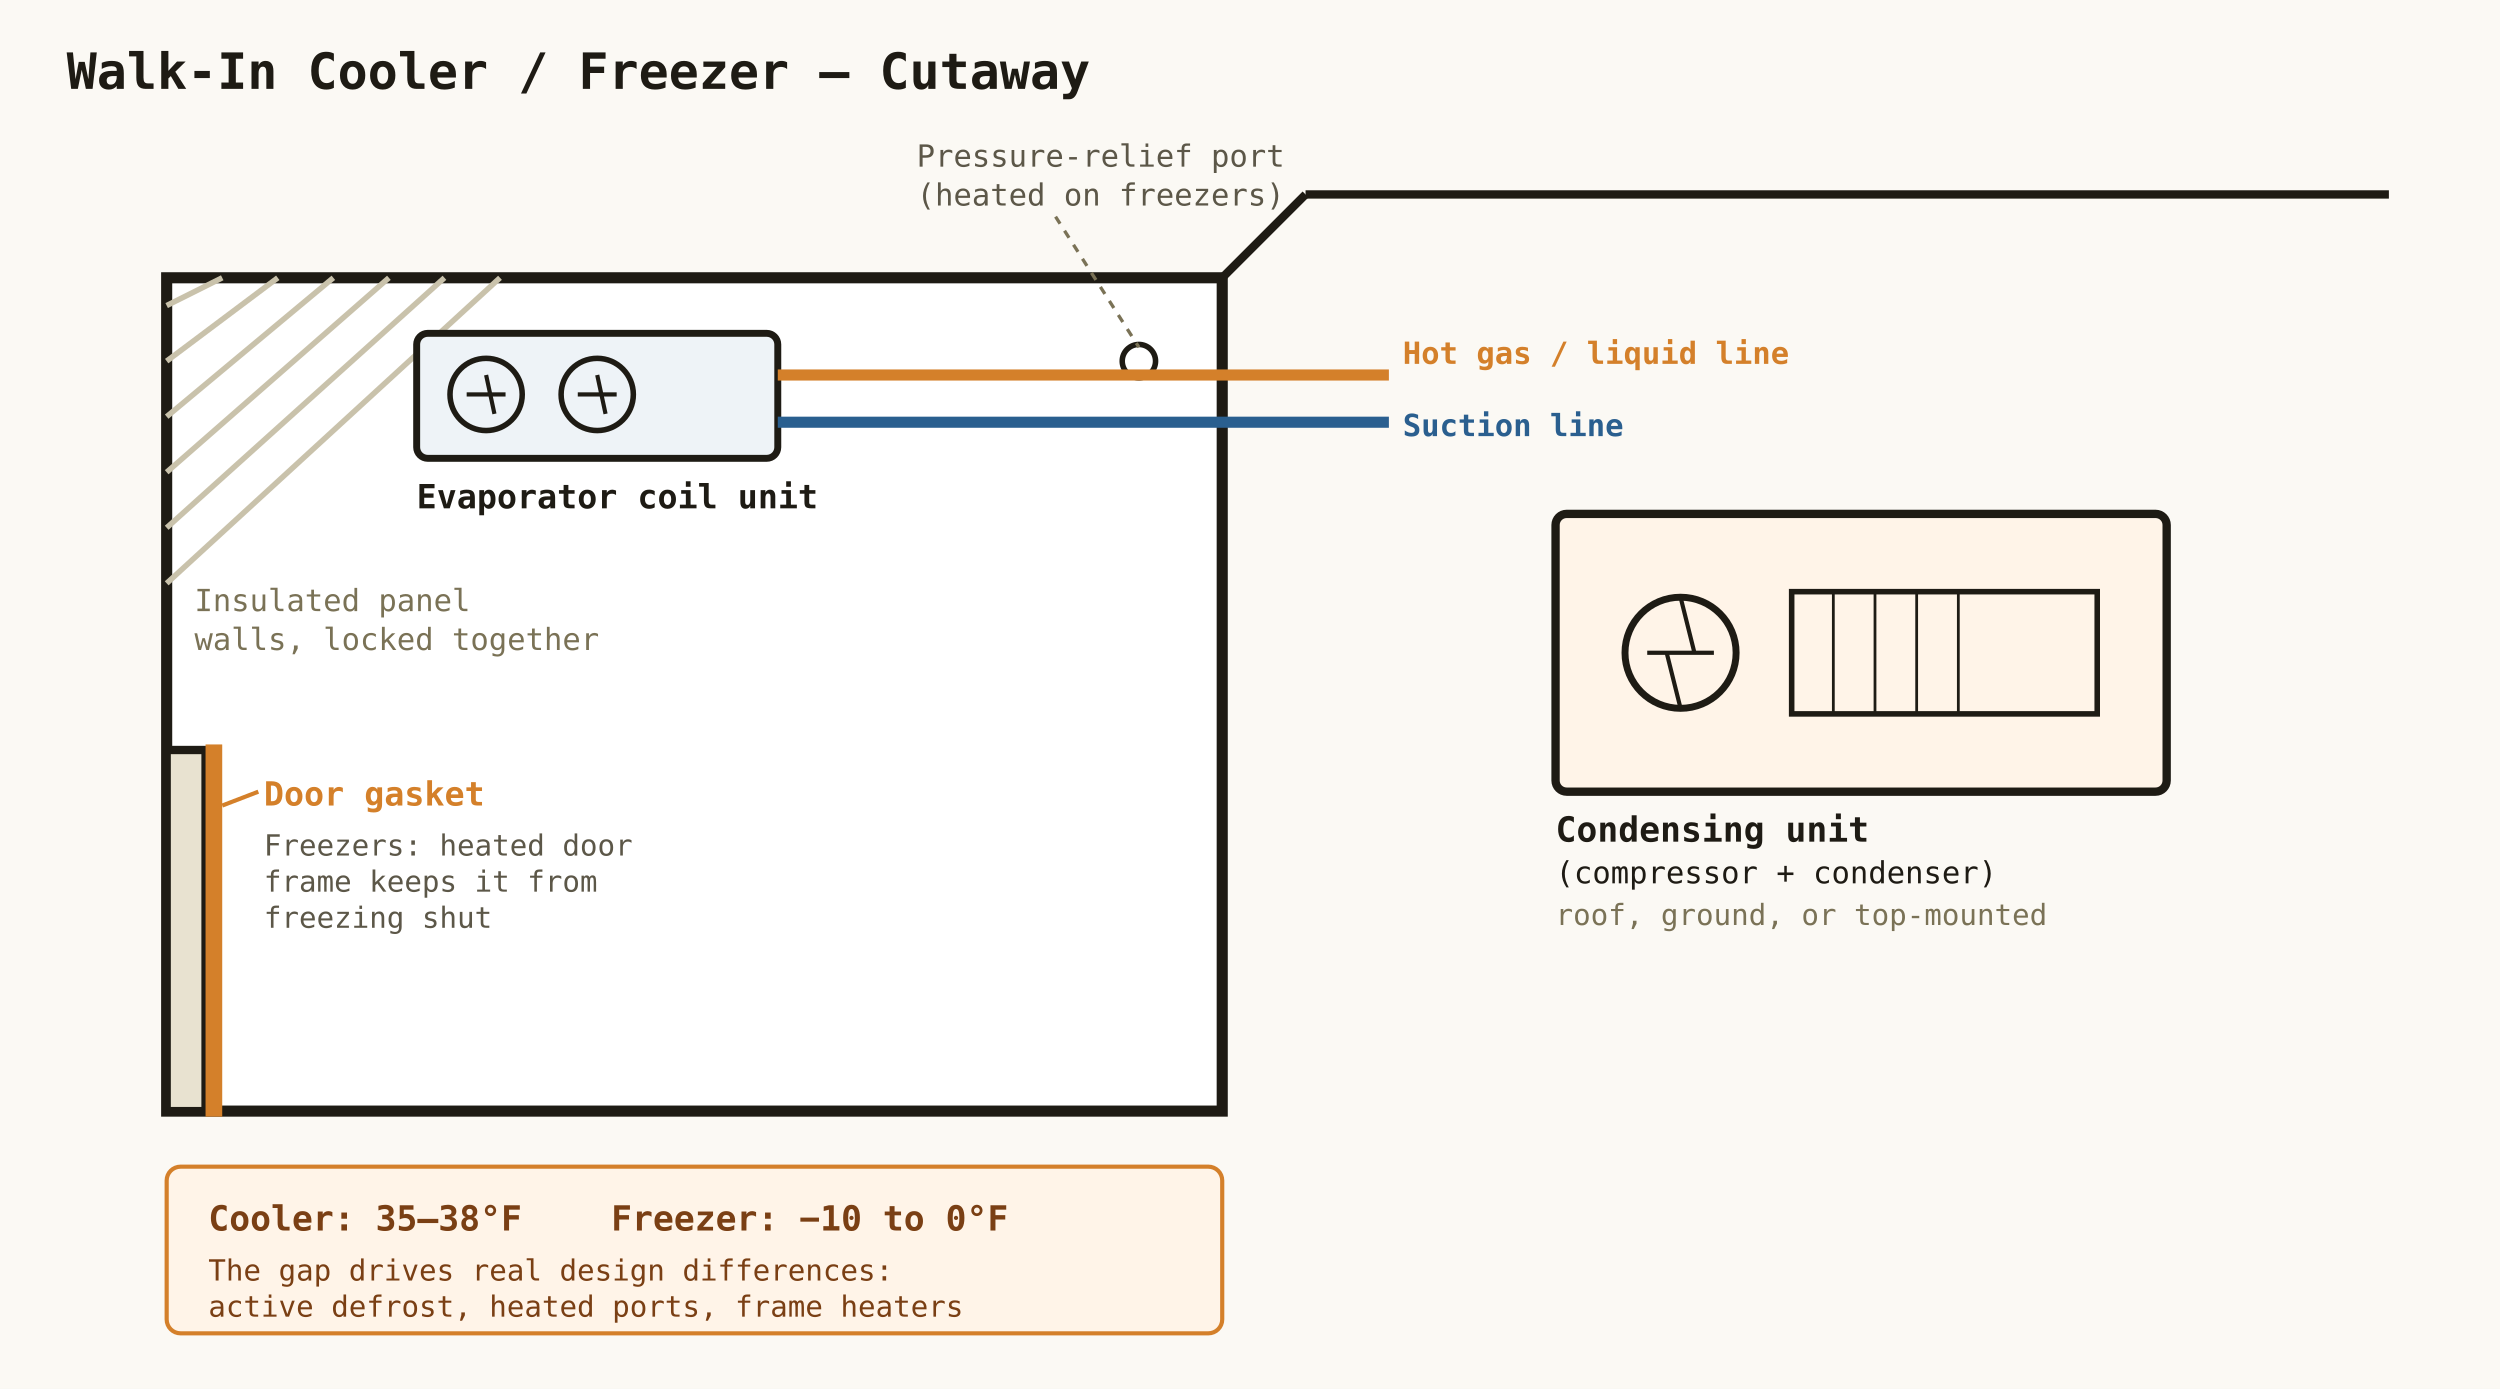
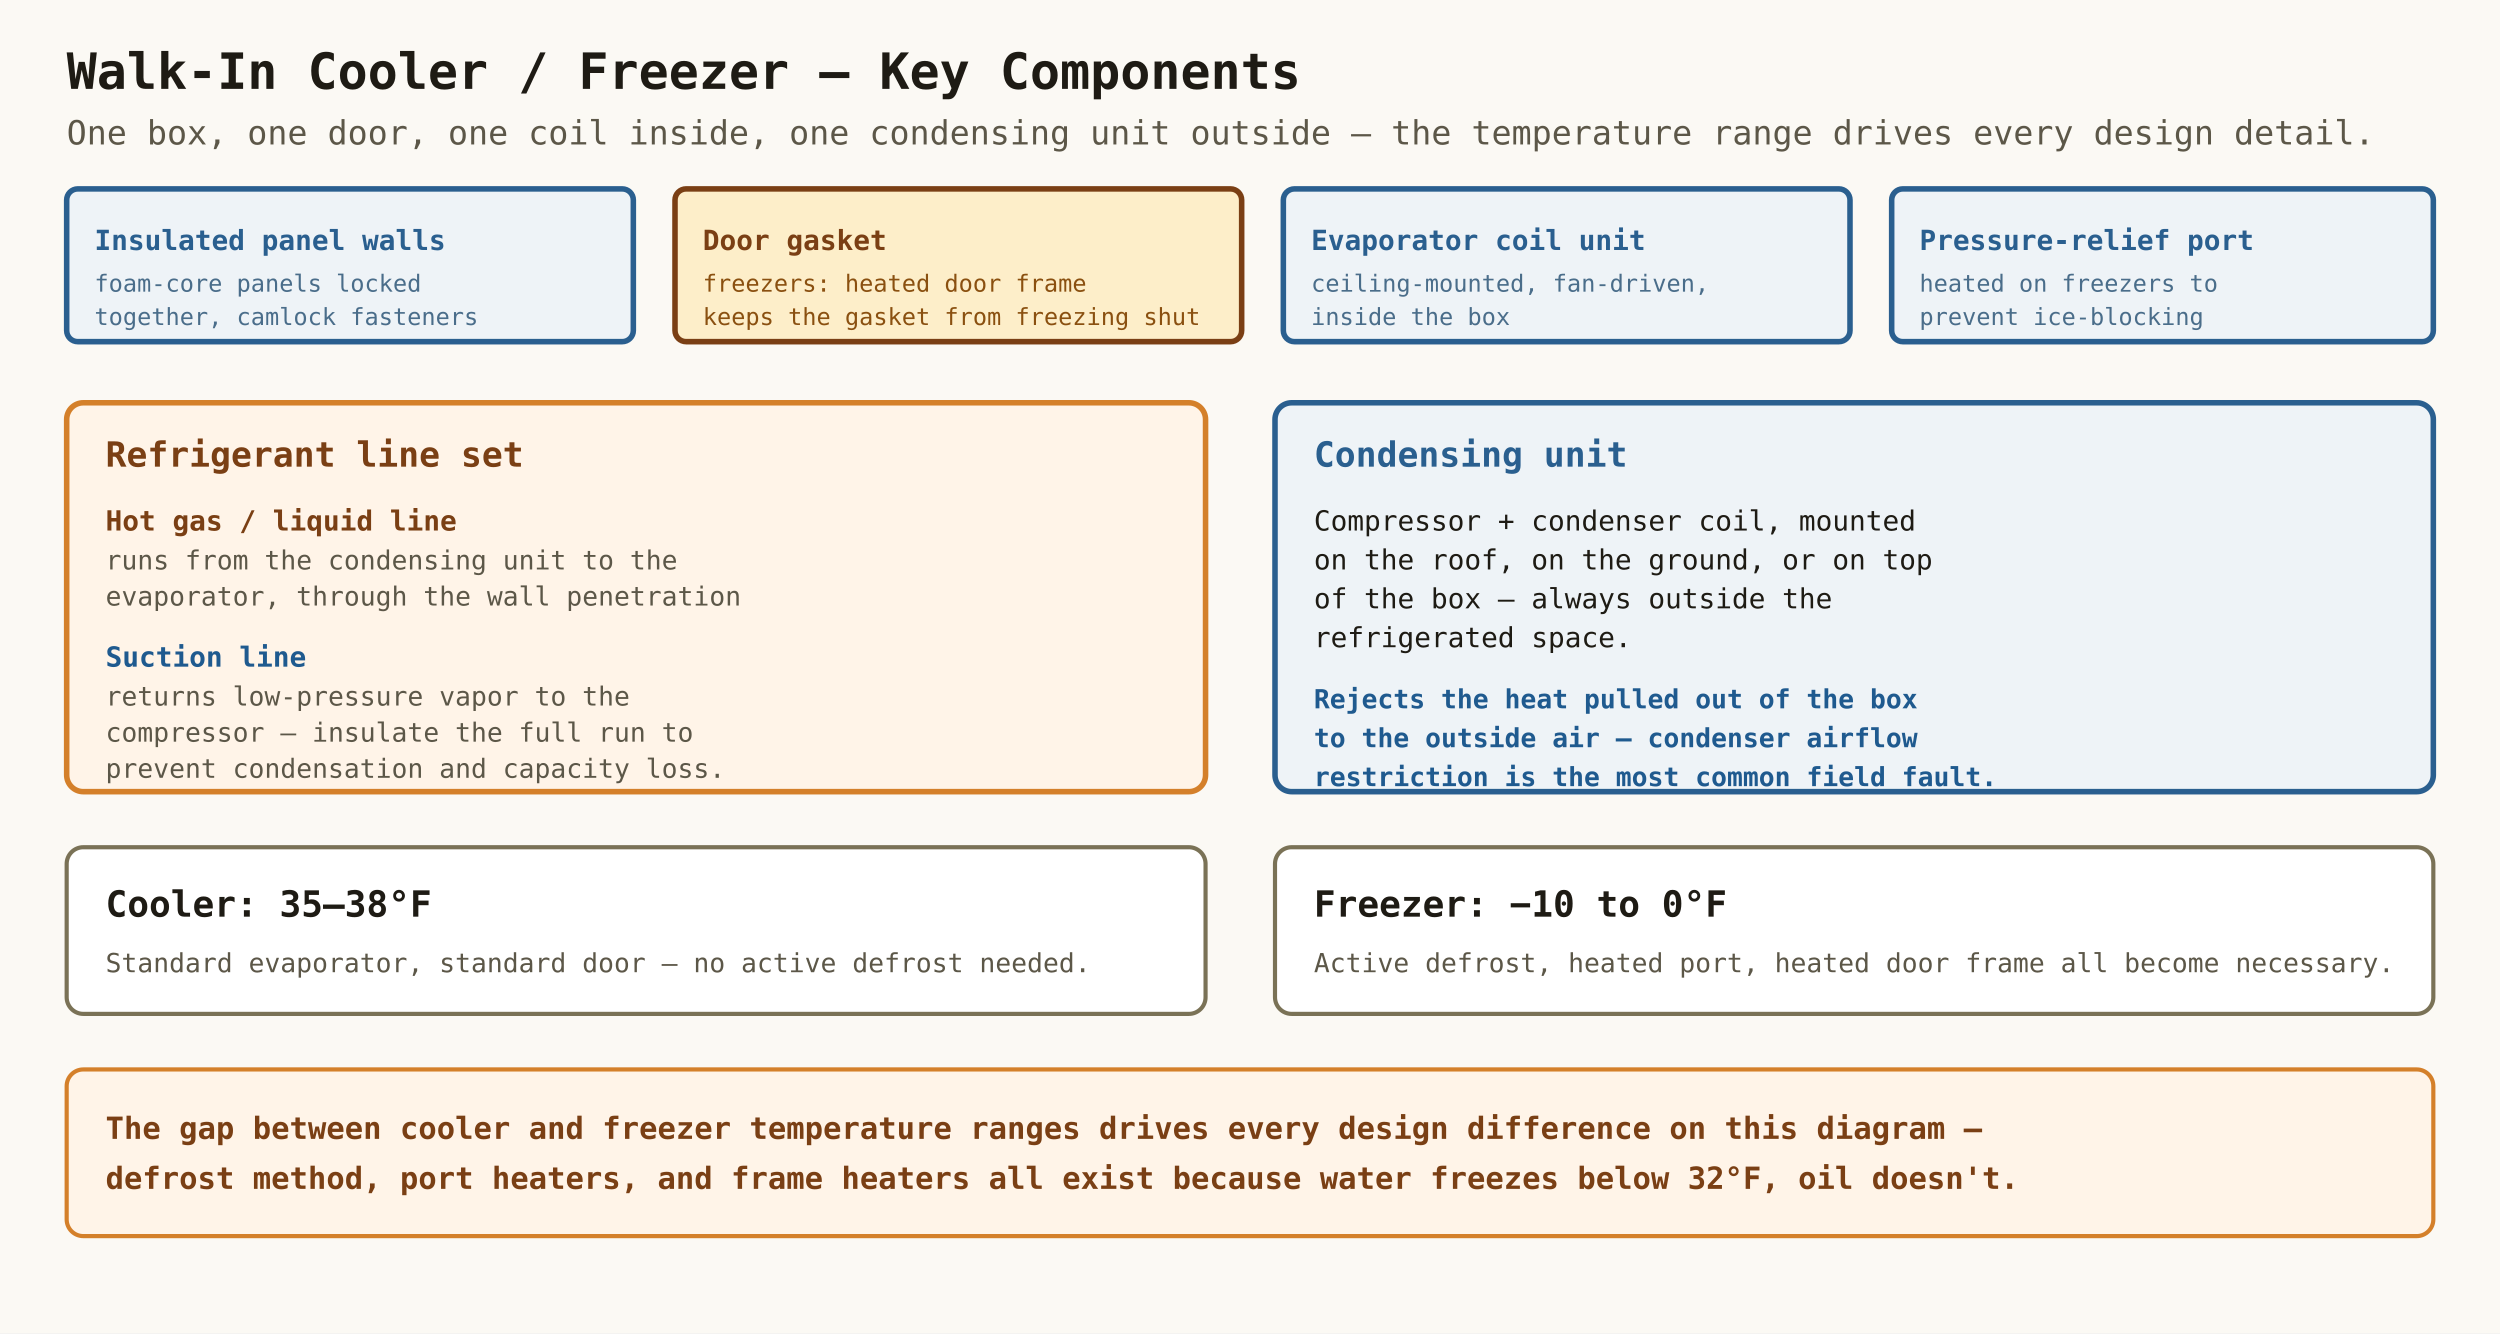
- <svg xmlns="http://www.w3.org/2000/svg" viewBox="0 0 900 500" font-family="ui-monospace, Consolas, monospace">
-   <rect width="900" height="500" fill="#fbf9f4" />
-   <text x="24" y="32" font-size="18" font-weight="700" fill="#1e1b14">Walk-In Cooler / Freezer — Cutaway</text>
-   <rect x="60" y="100" width="380" height="300" fill="#ffffff" stroke="#1e1b14" stroke-width="4" />
-   <g stroke="#c9c2ab" stroke-width="2">
-     <line x1="60" y1="110" x2="80" y2="100" />
-     <line x1="60" y1="130" x2="100" y2="100" />
-     <line x1="60" y1="150" x2="120" y2="100" />
-     <line x1="60" y1="170" x2="140" y2="100" />
-     <line x1="60" y1="190" x2="160" y2="100" />
-     <line x1="60" y1="210" x2="180" y2="100" />
+ <svg xmlns="http://www.w3.org/2000/svg" viewBox="0 0 900 480" font-family="ui-monospace, Consolas, monospace">
+   <rect width="900" height="480" fill="#fbf9f4" />
+   <text x="24" y="32" font-size="18" font-weight="700" fill="#1e1b14">Walk-In Cooler / Freezer — Key Components</text>
+   <text x="24" y="52" font-size="12" fill="#5c5748">One box, one door, one coil inside, one condensing unit outside — the temperature range drives every design detail.</text>
+   <g font-size="10" font-weight="700">
+     <rect x="24" y="68" width="204" height="55" rx="4" fill="#eef3f7" stroke="#2a5f8f" stroke-width="2" />
+     <text x="34" y="90" fill="#2a5f8f">Insulated panel walls</text>
+     <text x="34" y="105" font-weight="400" font-size="8.5" fill="#4a6d8a">foam-core panels locked</text>
+     <text x="34" y="117" font-weight="400" font-size="8.5" fill="#4a6d8a">together, camlock fasteners</text>
+     <rect x="243" y="68" width="204" height="55" rx="4" fill="#fdeec9" stroke="#7a3f14" stroke-width="2" />
+     <text x="253" y="90" fill="#7a3f14">Door gasket</text>
+     <text x="253" y="105" font-weight="400" font-size="8.5" fill="#8a5010">freezers: heated door frame</text>
+     <text x="253" y="117" font-weight="400" font-size="8.5" fill="#8a5010">keeps the gasket from freezing shut</text>
+     <rect x="462" y="68" width="204" height="55" rx="4" fill="#eef3f7" stroke="#2a5f8f" stroke-width="2" />
+     <text x="472" y="90" fill="#2a5f8f">Evaporator coil unit</text>
+     <text x="472" y="105" font-weight="400" font-size="8.5" fill="#4a6d8a">ceiling-mounted, fan-driven,</text>
+     <text x="472" y="117" font-weight="400" font-size="8.5" fill="#4a6d8a">inside the box</text>
+     <rect x="681" y="68" width="195" height="55" rx="4" fill="#eef3f7" stroke="#2a5f8f" stroke-width="2" />
+     <text x="691" y="90" fill="#2a5f8f">Pressure-relief port</text>
+     <text x="691" y="105" font-weight="400" font-size="8.5" fill="#4a6d8a">heated on freezers to</text>
+     <text x="691" y="117" font-weight="400" font-size="8.5" fill="#4a6d8a">prevent ice-blocking</text>
  </g>
-   <text x="70" y="220" font-size="11" fill="#7a7256">Insulated panel</text>
-   <text x="70" y="234" font-size="11" fill="#7a7256">walls, locked together</text>
-   <rect x="60" y="270" width="14" height="130" fill="#e8e2d0" stroke="#1e1b14" stroke-width="3" />
-   <rect x="74" y="268" width="6" height="134" fill="#d4802a" />
-   <text x="95" y="290" font-size="12" font-weight="700" fill="#d4802a">Door gasket</text>
-   <line x1="93" y1="285" x2="80" y2="290" stroke="#d4802a" stroke-width="1.5" />
-   <text x="95" y="308" font-size="10.5" fill="#5c5748">Freezers: heated door</text>
-   <text x="95" y="321" font-size="10.5" fill="#5c5748">frame keeps it from</text>
-   <text x="95" y="334" font-size="10.5" fill="#5c5748">freezing shut</text>
-   <rect x="150" y="120" width="130" height="45" rx="4" fill="#eef3f7" stroke="#1e1b14" stroke-width="2.5" />
-   <circle cx="175" cy="142" r="13" fill="none" stroke="#1e1b14" stroke-width="2" />
-   <circle cx="215" cy="142" r="13" fill="none" stroke="#1e1b14" stroke-width="2" />
-   <path d="M 175 135 L 178 149 M 168 142 L 182 142" stroke="#1e1b14" stroke-width="1.5" />
-   <path d="M 215 135 L 218 149 M 208 142 L 222 142" stroke="#1e1b14" stroke-width="1.5" />
-   <text x="150" y="183" font-size="12" font-weight="700" fill="#1e1b14">Evaporator coil unit</text>
-   <circle cx="410" cy="130" r="6" fill="#fff" stroke="#1e1b14" stroke-width="2" />
-   <text x="330" y="60" font-size="11" fill="#5c5748">Pressure-relief port</text>
-   <text x="330" y="74" font-size="11" fill="#5c5748">(heated on freezers)</text>
-   <line x1="380" y1="78" x2="410" y2="125" stroke="#7a7256" stroke-width="1.2" stroke-dasharray="3 3" />
-   <line x1="280" y1="135" x2="500" y2="135" stroke="#d4802a" stroke-width="4" />
-   <line x1="280" y1="152" x2="500" y2="152" stroke="#2a5f8f" stroke-width="4" />
-   <text x="505" y="131" font-size="11" font-weight="700" fill="#d4802a">Hot gas / liquid line</text>
-   <text x="505" y="157" font-size="11" font-weight="700" fill="#2a5f8f">Suction line</text>
-   <line x1="440" y1="100" x2="480" y2="205" stroke="#fbf9f4" stroke-width="0" />
-   <line x1="440" y1="100" x2="470" y2="70" stroke="#1e1b14" stroke-width="3" />
-   <line x1="470" y1="70" x2="860" y2="70" stroke="#1e1b14" stroke-width="3" />
-   <rect x="560" y="185" width="220" height="100" rx="4" fill="#fff4e8" stroke="#1e1b14" stroke-width="3" />
-   <circle cx="605" cy="235" r="20" fill="none" stroke="#1e1b14" stroke-width="2.5" />
-   <path d="M 605 215 L 610 235 M 593 235 L 617 235 M 605 255 L 600 235" stroke="#1e1b14" stroke-width="1.5" />
-   <rect x="645" y="213" width="110" height="44" fill="none" stroke="#1e1b14" stroke-width="2" />
-   <line x1="660" y1="213" x2="660" y2="257" stroke="#1e1b14" stroke-width="1" />
-   <line x1="675" y1="213" x2="675" y2="257" stroke="#1e1b14" stroke-width="1" />
-   <line x1="690" y1="213" x2="690" y2="257" stroke="#1e1b14" stroke-width="1" />
-   <line x1="705" y1="213" x2="705" y2="257" stroke="#1e1b14" stroke-width="1" />
-   <text x="560" y="303" font-size="12.5" font-weight="700" fill="#1e1b14">Condensing unit</text>
-   <text x="560" y="318" font-size="11" fill="#1e1b14">(compressor + condenser)</text>
-   <text x="560" y="333" font-size="10.5" fill="#7a7256">roof, ground, or top-mounted</text>
-   <rect x="60" y="420" width="380" height="60" rx="5" fill="#fff4e8" stroke="#d4802a" stroke-width="1.5" />
-   <text x="75" y="443" font-size="12.5" font-weight="700" fill="#7a3f14">Cooler: 35–38°F</text>
-   <text x="220" y="443" font-size="12.5" font-weight="700" fill="#7a3f14">Freezer: −10 to 0°F</text>
-   <text x="75" y="461" font-size="10.5" fill="#7a3f14">The gap drives real design differences:</text>
-   <text x="75" y="474" font-size="10.5" fill="#7a3f14">active defrost, heated ports, frame heaters</text>
+   <rect x="24" y="145" width="410" height="140" rx="6" fill="#fff4e8" stroke="#d4802a" stroke-width="2" />
+   <text x="38" y="168" font-size="12.5" font-weight="700" fill="#7a3f14">Refrigerant line set</text>
+   <text x="38" y="191" font-size="10" font-weight="700" fill="#7a3f14">Hot gas / liquid line</text>
+   <text x="38" y="205" font-size="9.5" fill="#5c5748">runs from the condensing unit to the</text>
+   <text x="38" y="218" font-size="9.5" fill="#5c5748">evaporator, through the wall penetration</text>
+   <text x="38" y="240" font-size="10" font-weight="700" fill="#1f5a8f">Suction line</text>
+   <text x="38" y="254" font-size="9.5" fill="#5c5748">returns low-pressure vapor to the</text>
+   <text x="38" y="267" font-size="9.5" fill="#5c5748">compressor — insulate the full run to</text>
+   <text x="38" y="280" font-size="9.5" fill="#5c5748">prevent condensation and capacity loss.</text>
+   <rect x="459" y="145" width="417" height="140" rx="6" fill="#eef3f7" stroke="#2a5f8f" stroke-width="2" />
+   <text x="473" y="168" font-size="12.5" font-weight="700" fill="#2a5f8f">Condensing unit</text>
+   <text x="473" y="191" font-size="10" fill="#1e1b14">Compressor + condenser coil, mounted</text>
+   <text x="473" y="205" font-size="10" fill="#1e1b14">on the roof, on the ground, or on top</text>
+   <text x="473" y="219" font-size="10" fill="#1e1b14">of the box — always outside the</text>
+   <text x="473" y="233" font-size="10" fill="#1e1b14">refrigerated space.</text>
+   <text x="473" y="255" font-size="9.5" font-weight="700" fill="#1f5a8f">Rejects the heat pulled out of the box</text>
+   <text x="473" y="269" font-size="9.5" font-weight="700" fill="#1f5a8f">to the outside air — condenser airflow</text>
+   <text x="473" y="283" font-size="9.5" font-weight="700" fill="#1f5a8f">restriction is the most common field fault.</text>
+   <rect x="24" y="305" width="410" height="60" rx="6" fill="#ffffff" stroke="#7a7256" stroke-width="1.5" />
+   <text x="38" y="330" font-size="13" font-weight="700" fill="#1e1b14">Cooler: 35–38°F</text>
+   <text x="38" y="350" font-size="9.5" fill="#5c5748">Standard evaporator, standard door — no active defrost needed.</text>
+   <rect x="459" y="305" width="417" height="60" rx="6" fill="#ffffff" stroke="#7a7256" stroke-width="1.5" />
+   <text x="473" y="330" font-size="13" font-weight="700" fill="#1e1b14">Freezer: −10 to 0°F</text>
+   <text x="473" y="350" font-size="9.5" fill="#5c5748">Active defrost, heated port, heated door frame all become necessary.</text>
+   <rect x="24" y="385" width="852" height="60" rx="6" fill="#fff4e8" stroke="#d4802a" stroke-width="1.5" />
+   <text x="38" y="410" font-size="11" font-weight="700" fill="#7a3f14">The gap between cooler and freezer temperature ranges drives every design difference on this diagram —</text>
+   <text x="38" y="428" font-size="11" font-weight="700" fill="#7a3f14">defrost method, port heaters, and frame heaters all exist because water freezes below 32°F, oil doesn't.</text>
</svg>
